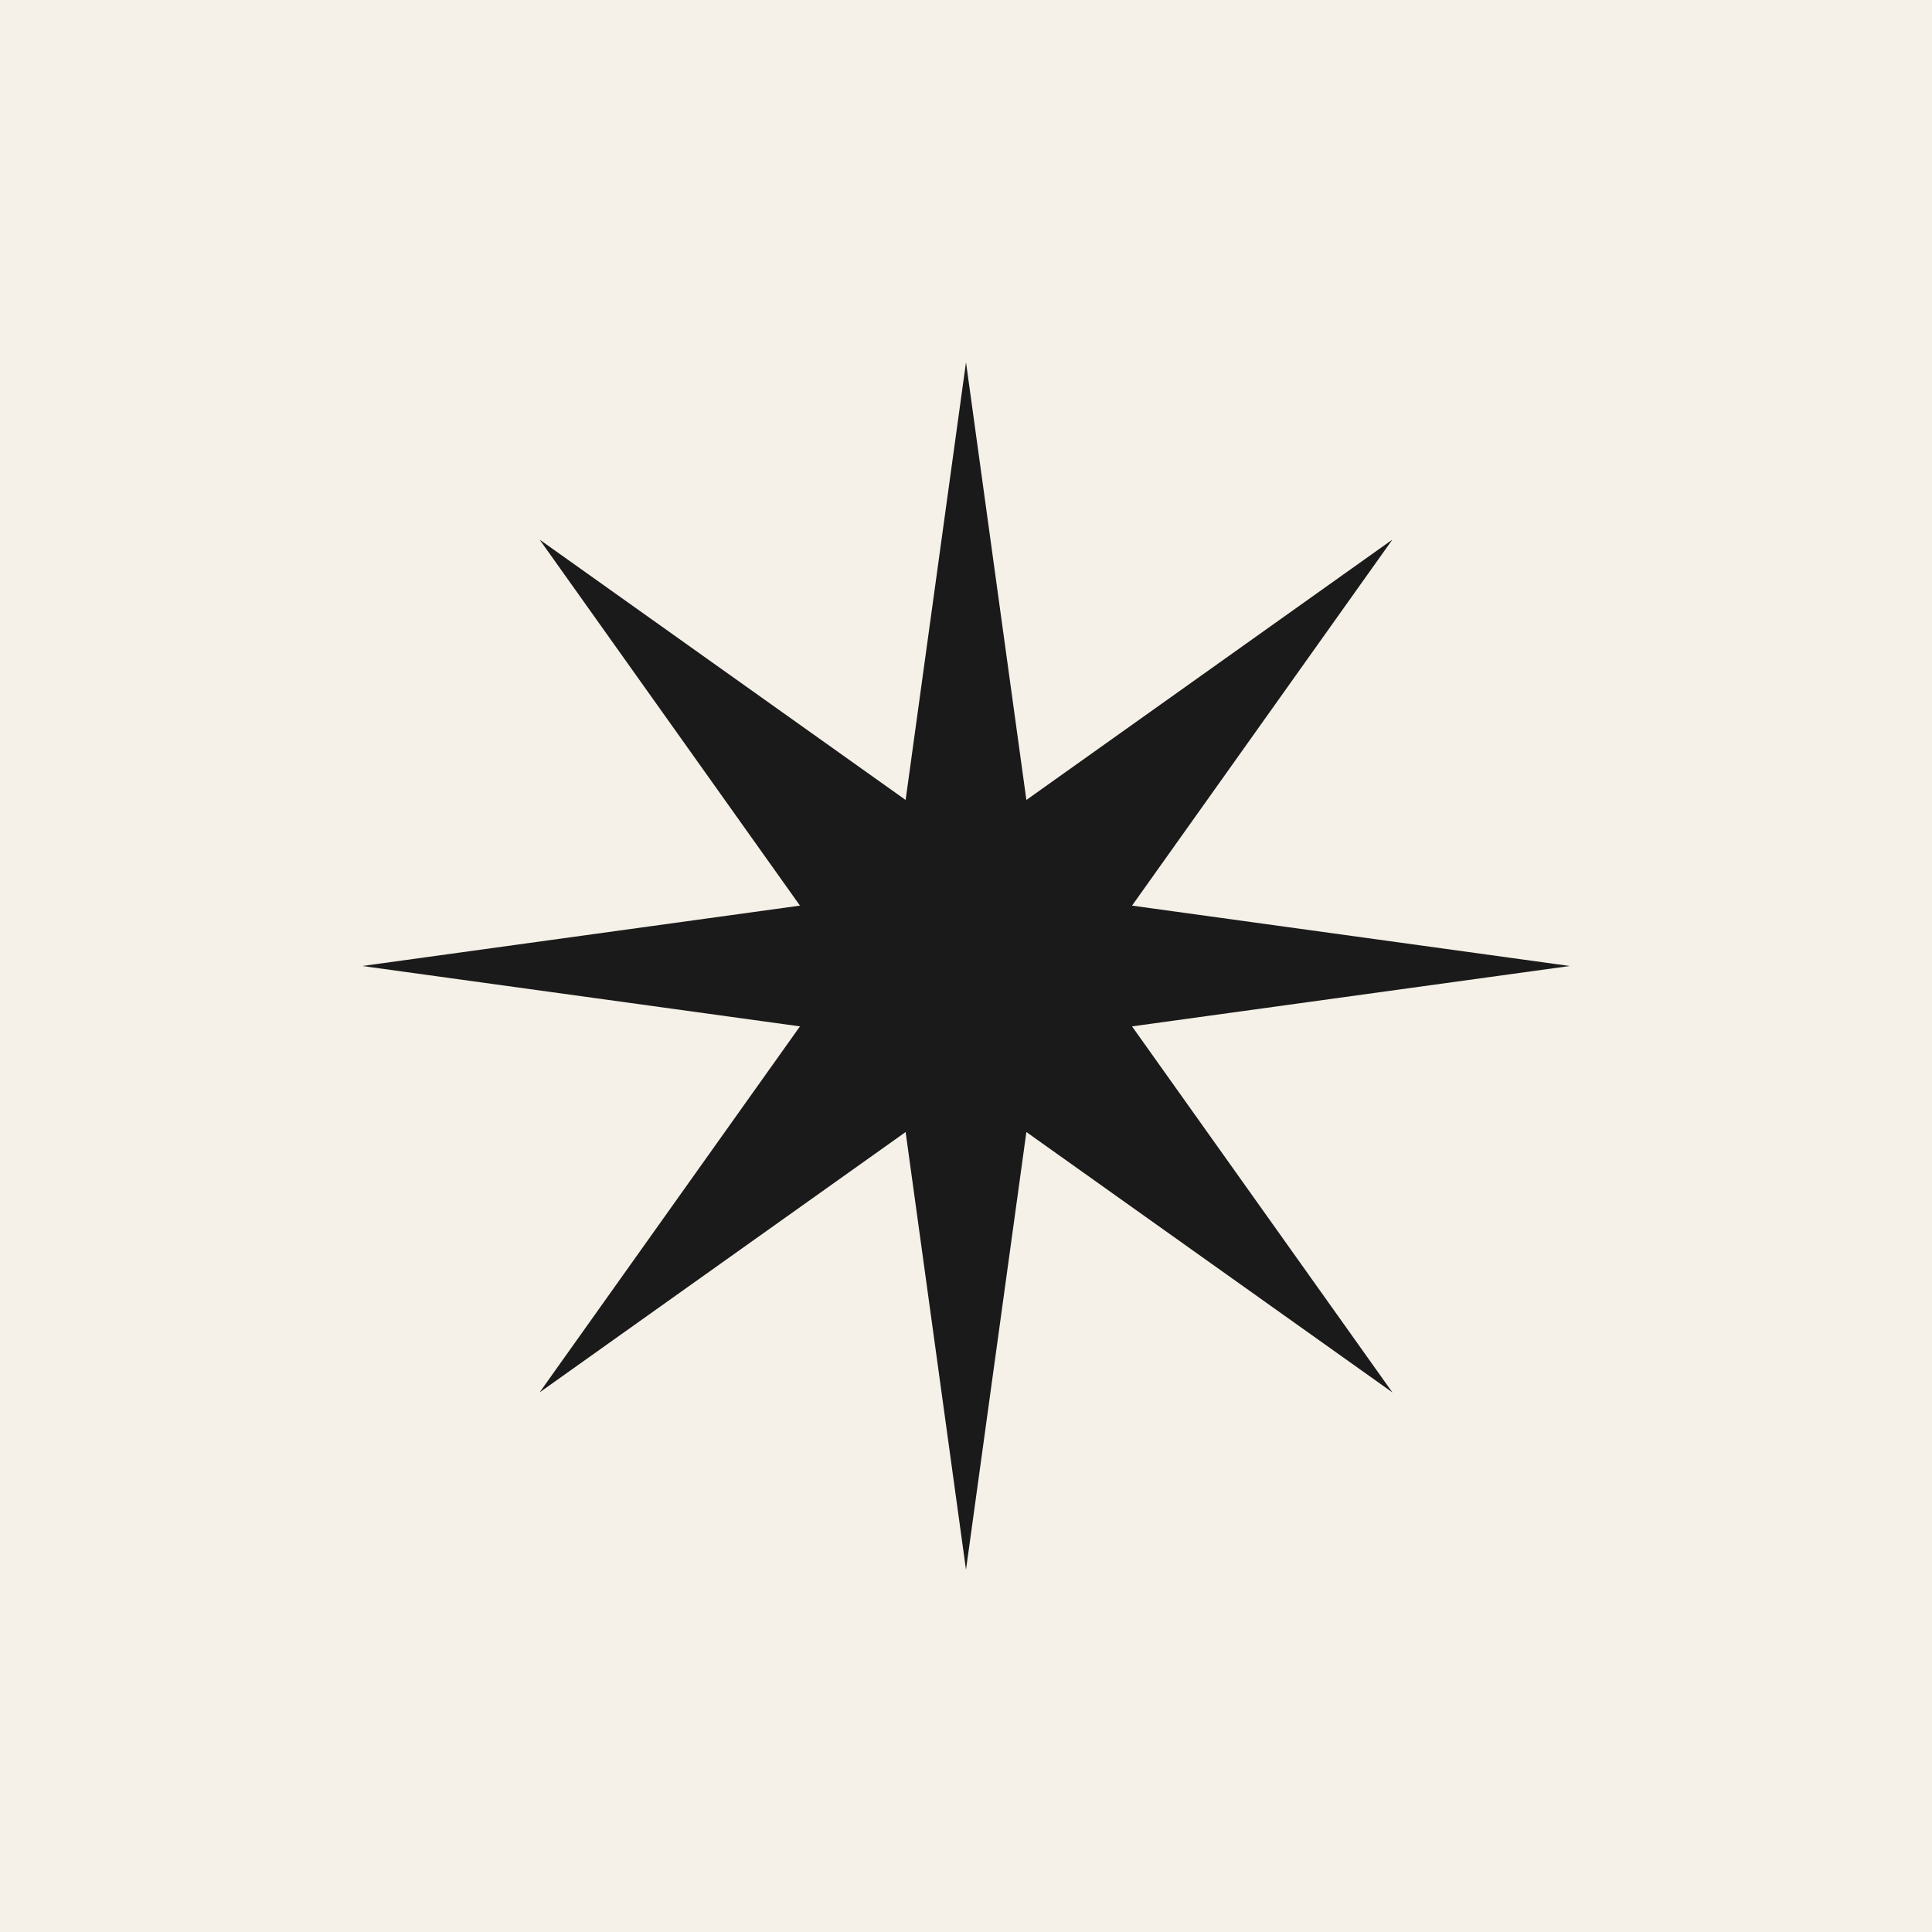
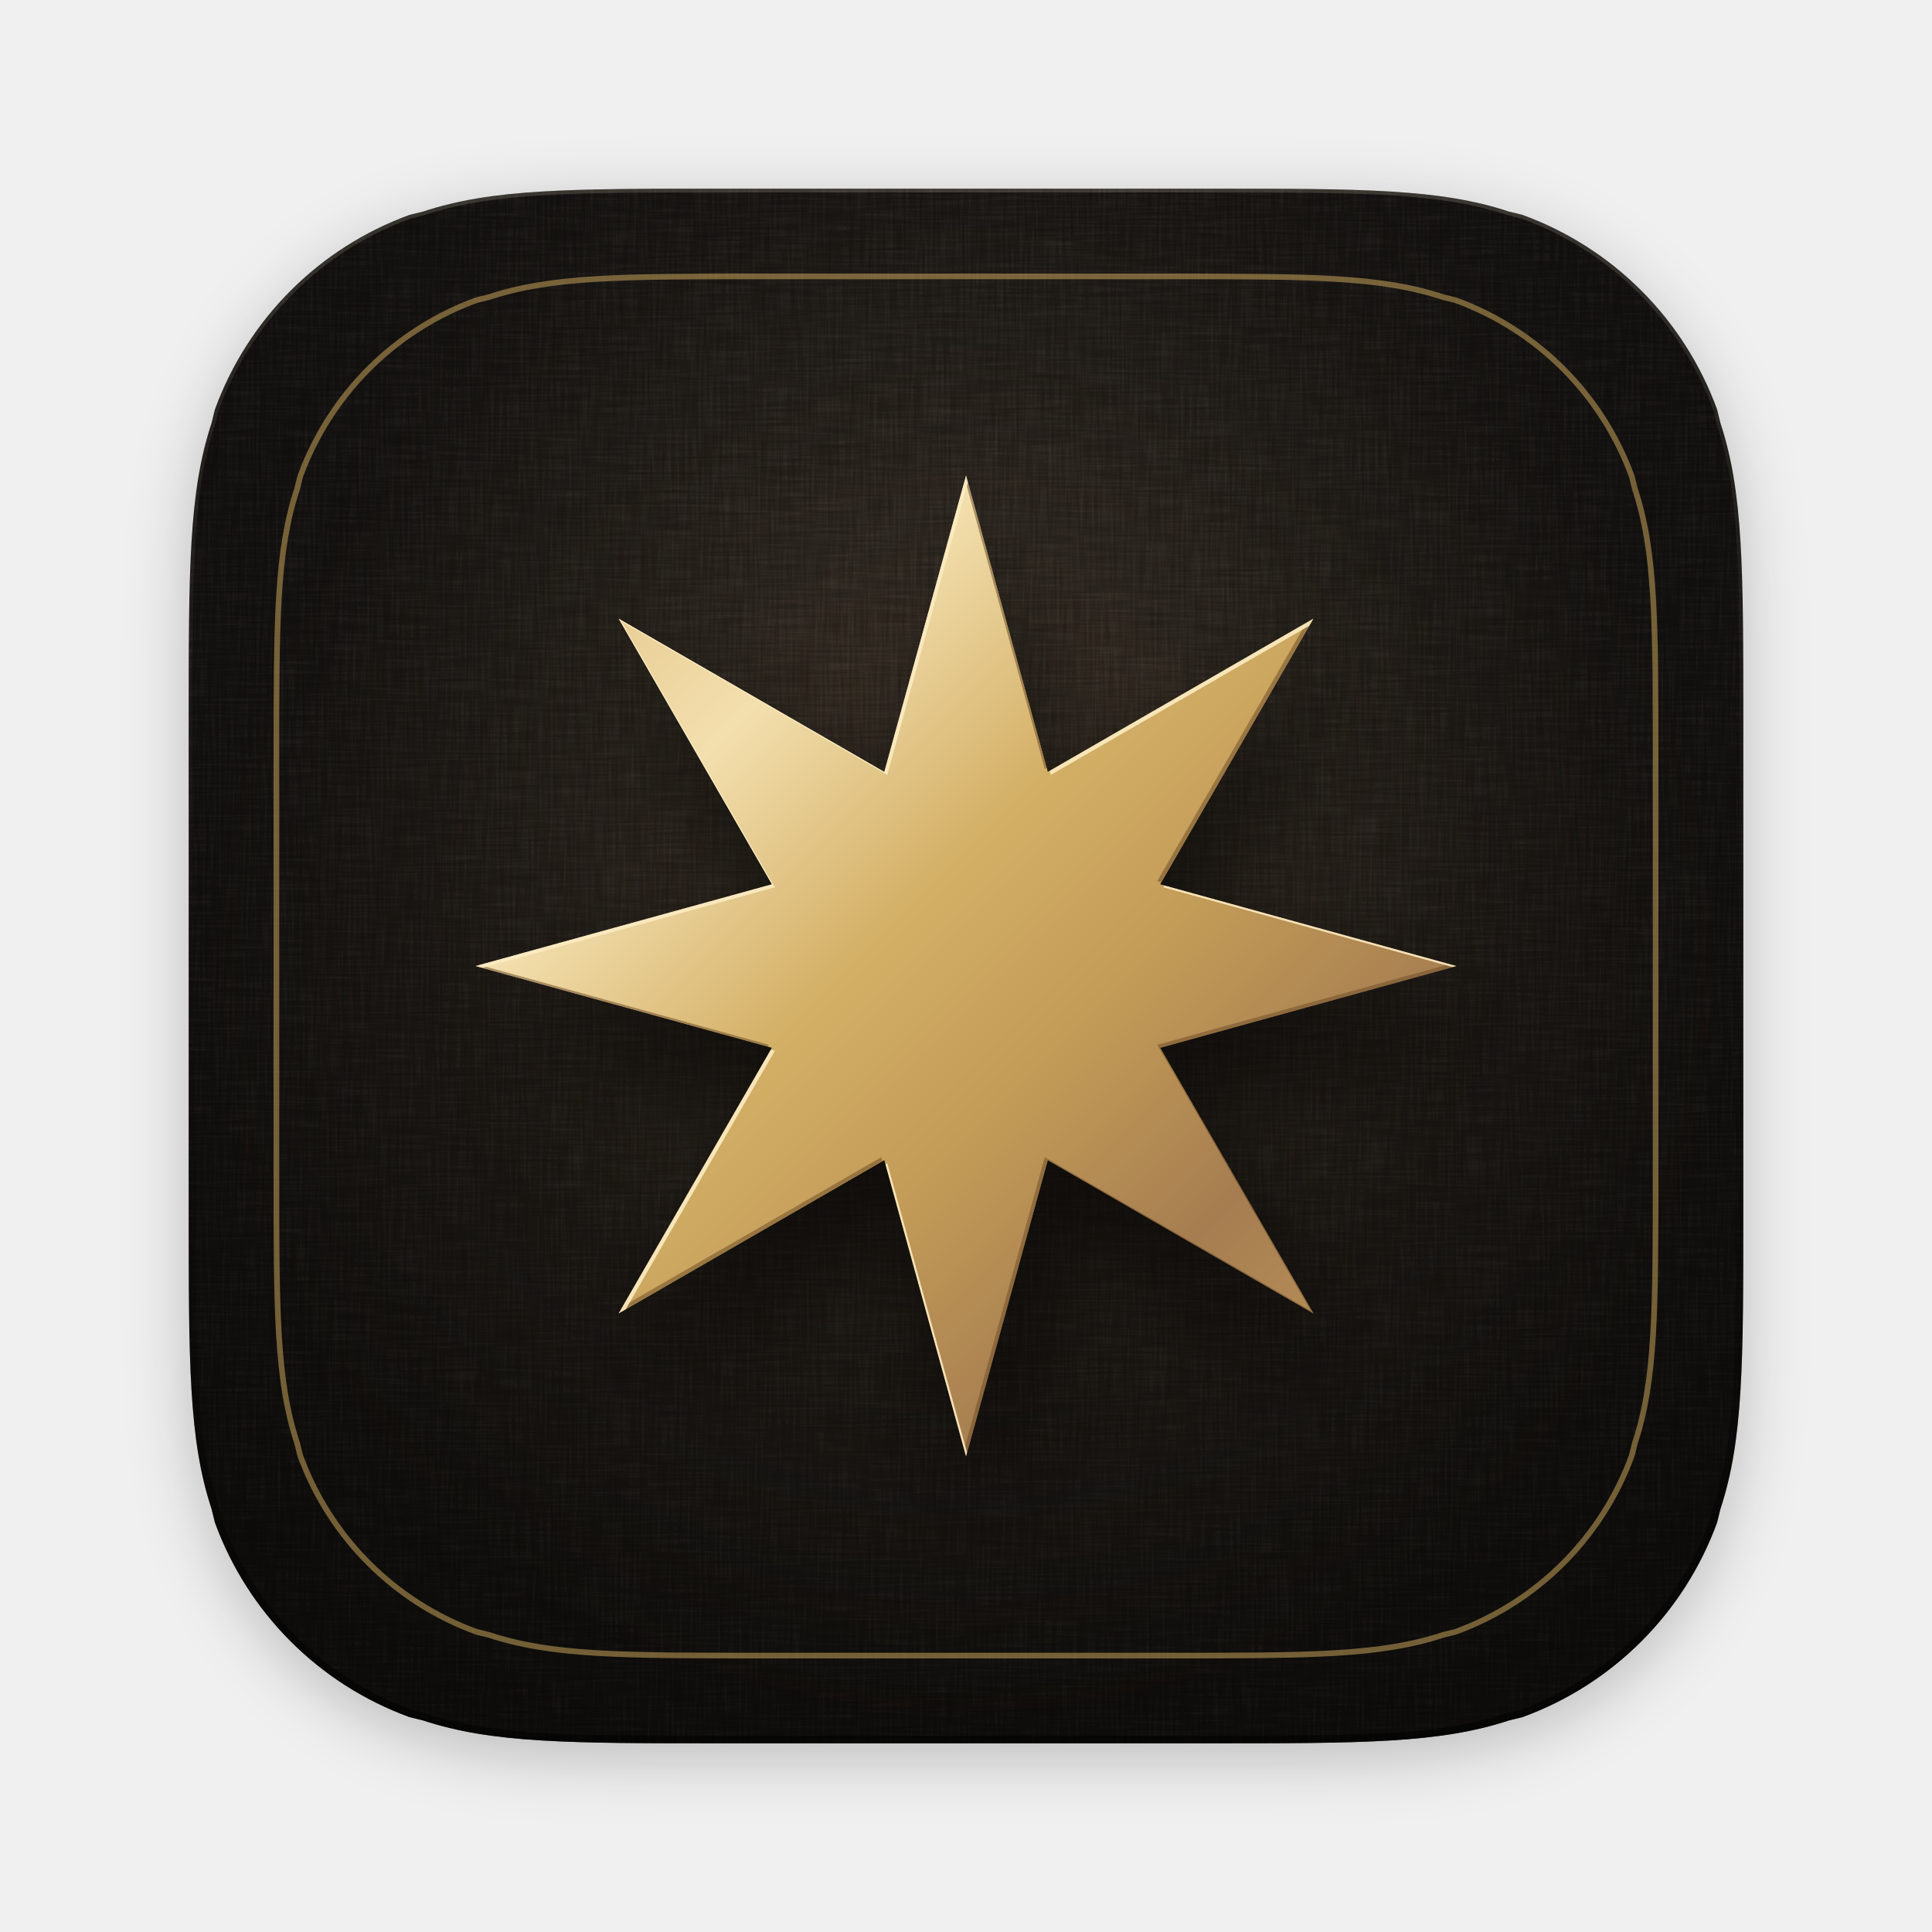
<svg xmlns="http://www.w3.org/2000/svg" width="1024" height="1024" viewBox="0 0 1024 1024">
-   <rect width="1024" height="1024" fill="#f5f1e8" />
-   <g transform="translate(512, 512)">
-     <path d="       M 0,-320       L 32,-88       L 226,-226       L 88,-32       L 320,0       L 88,32       L 226,226       L 32,88       L 0,320       L -32,88       L -226,226       L -88,32       L -320,0       L -88,-32       L -226,-226       L -32,-88       Z     " fill="#1a1a1a" />
+   <defs>
+     <clipPath id="tile-clip">
+       <path d="M383.414 100L640.586 100C722.193 100 762.997 100 799.794 112.143L806.921 113.888C854.878 131.344 892.656 169.122 910.112 217.079L911.857 224.206C924 261.003 924 301.807 924 383.414L924 640.586C924 722.193 924 762.997 911.857 799.794L910.112 806.921C892.656 854.878 854.878 892.656 806.921 910.112L799.794 911.857C762.997 924 722.193 924 640.586 924L383.414 924C301.807 924 261.003 924 224.206 911.857L217.079 910.112C169.122 892.656 131.344 854.878 113.888 806.921L112.143 799.794C100 762.997 100 722.193 100 640.586L100 383.414C100 301.807 100 261.003 112.143 224.206L113.888 217.079C131.344 169.122 169.122 131.344 217.079 113.888L224.206 112.143C261.003 100 301.807 100 383.414 100Z" />
+     </clipPath>
+     <radialGradient id="cloth" gradientUnits="userSpaceOnUse" cx="512" cy="347.2" r="659.2">
+       <stop offset="0" stop-color="#2A251F" />
+       <stop offset="0.52" stop-color="#141210" />
+       <stop offset="1" stop-color="#0C0B09" />
+     </radialGradient>
+     <linearGradient id="edge-light" gradientUnits="userSpaceOnUse" x1="0" y1="100" x2="0" y2="512">
+       <stop offset="0" stop-color="#FFF3DC" stop-opacity="0.16" />
+       <stop offset="0.35" stop-color="#FFF3DC" stop-opacity="0.07" />
+       <stop offset="1" stop-color="#FFF3DC" stop-opacity="0" />
+     </linearGradient>
+     <linearGradient id="edge-shade" gradientUnits="userSpaceOnUse" x1="0" y1="512" x2="0" y2="924">
+       <stop offset="0" stop-color="#000" stop-opacity="0" />
+       <stop offset="1" stop-color="#000" stop-opacity="0.55" />
+     </linearGradient>
+     <filter id="tile-shadow" filterUnits="userSpaceOnUse" x="0" y="0" width="1024" height="1024">
+       <feGaussianBlur stdDeviation="17" />
+       <feOffset dy="8" />
+       <feComponentTransfer>
+         <feFuncA type="linear" slope="0.22" />
+       </feComponentTransfer>
+     </filter>
+     <filter id="cloth-grain" filterUnits="userSpaceOnUse" x="100" y="100" width="824" height="824" color-interpolation-filters="sRGB">
+       <feTurbulence type="fractalNoise" baseFrequency="0.035 0.7" numOctaves="2" seed="4" result="weft" />
+       <feTurbulence type="fractalNoise" baseFrequency="0.7 0.035" numOctaves="2" seed="9" result="warp" />
+       <feComposite in="weft" in2="warp" operator="arithmetic" k2="0.5" k3="0.5" result="weave" />
+       <feColorMatrix in="weave" type="matrix" values="0 0 0 0 0.941  0 0 0 0 0.914  0 0 0 0 0.882  0.26 0 0 0 -0.13" result="light" />
+       <feColorMatrix in="weave" type="matrix" values="0 0 0 0 0  0 0 0 0 0  0 0 0 0 0  -1 0 0 0 0.5" result="dark" />
+       <feMerge>
+         <feMergeNode in="dark" />
+         <feMergeNode in="light" />
+       </feMerge>
+     </filter>
+     <radialGradient id="cloth-lit" gradientUnits="userSpaceOnUse" cx="512" cy="347.2" r="659.2">
+       <stop offset="0" stop-color="#fff" />
+       <stop offset="1" stop-color="#666" />
+     </radialGradient>
+     <mask id="cloth-light" maskUnits="userSpaceOnUse" x="100" y="100" width="824" height="824">
+       <rect x="100" y="100" width="824" height="824" fill="url(#cloth-lit)" />
+     </mask>
+     <linearGradient id="foil" gradientUnits="userSpaceOnUse" x1="16" y1="16" x2="84" y2="84">
+       <stop offset="0" stop-color="#E9CE96" />
+       <stop offset="0.16" stop-color="#F3DFAE" />
+       <stop offset="0.42" stop-color="#D3AF66" />
+       <stop offset="0.62" stop-color="#C39C58" />
+       <stop offset="0.86" stop-color="#A67D50" />
+       <stop offset="1" stop-color="#B38B56" />
+     </linearGradient>
+     <radialGradient id="glow" gradientUnits="userSpaceOnUse" cx="512" cy="512" r="405.6">
+       <stop offset="0" stop-color="#B68B5C" stop-opacity="0.13" />
+       <stop offset="0.55" stop-color="#B68B5C" stop-opacity="0.045" />
+       <stop offset="1" stop-color="#B68B5C" stop-opacity="0" />
+     </radialGradient>
+     <filter id="star-shadow" filterUnits="userSpaceOnUse" x="0" y="0" width="1024" height="1024">
+       <feGaussianBlur stdDeviation="5" />
+       <feOffset dx="2" dy="6" />
+       <feComponentTransfer>
+         <feFuncA type="linear" slope="0.6" />
+       </feComponentTransfer>
+     </filter>
+     <mask id="bevel-light" maskUnits="userSpaceOnUse" x="0" y="0" width="100" height="100">
+       <path d="M50 2l8 29 26-15-15 26 29 8-29 8 15 26-26-15-8 29-8-29-26 15 15-26-29-8 29-8-15-26 26 15z" fill="#fff" />
+       <path d="M50 2l8 29 26-15-15 26 29 8-29 8 15 26-26-15-8 29-8-29-26 15 15-26-29-8 29-8-15-26 26 15z" fill="#000" transform="translate(0.295 0.295)" />
+     </mask>
+     <mask id="bevel-shade" maskUnits="userSpaceOnUse" x="0" y="0" width="100" height="100">
+       <path d="M50 2l8 29 26-15-15 26 29 8-29 8 15 26-26-15-8 29-8-29-26 15 15-26-29-8 29-8-15-26 26 15z" fill="#fff" />
+       <path d="M50 2l8 29 26-15-15 26 29 8-29 8 15 26-26-15-8 29-8-29-26 15 15-26-29-8 29-8-15-26 26 15z" fill="#000" transform="translate(-0.295 -0.295)" />
+     </mask>
+   </defs>
+   <path d="M383.414 100L640.586 100C722.193 100 762.997 100 799.794 112.143L806.921 113.888C854.878 131.344 892.656 169.122 910.112 217.079L911.857 224.206C924 261.003 924 301.807 924 383.414L924 640.586C924 722.193 924 762.997 911.857 799.794L910.112 806.921C892.656 854.878 854.878 892.656 806.921 910.112L799.794 911.857C762.997 924 722.193 924 640.586 924L383.414 924C301.807 924 261.003 924 224.206 911.857L217.079 910.112C169.122 892.656 131.344 854.878 113.888 806.921L112.143 799.794C100 762.997 100 722.193 100 640.586L100 383.414C100 301.807 100 261.003 112.143 224.206L113.888 217.079C131.344 169.122 169.122 131.344 217.079 113.888L224.206 112.143C261.003 100 301.807 100 383.414 100Z" fill="#000" filter="url(#tile-shadow)" />
+   <path d="M383.414 100L640.586 100C722.193 100 762.997 100 799.794 112.143L806.921 113.888C854.878 131.344 892.656 169.122 910.112 217.079L911.857 224.206C924 261.003 924 301.807 924 383.414L924 640.586C924 722.193 924 762.997 911.857 799.794L910.112 806.921C892.656 854.878 854.878 892.656 806.921 910.112L799.794 911.857C762.997 924 722.193 924 640.586 924L383.414 924C301.807 924 261.003 924 224.206 911.857L217.079 910.112C169.122 892.656 131.344 854.878 113.888 806.921L112.143 799.794C100 762.997 100 722.193 100 640.586L100 383.414C100 301.807 100 261.003 112.143 224.206L113.888 217.079C131.344 169.122 169.122 131.344 217.079 113.888L224.206 112.143C261.003 100 301.807 100 383.414 100Z" fill="url(#cloth)" />
+   <g clip-path="url(#tile-clip)">
+     <g mask="url(#cloth-light)">
+       <rect x="100" y="100" width="824" height="824" fill="#000" fill-opacity="0" filter="url(#cloth-grain)" />
+     </g>
+     <path d="M383.414 100L640.586 100C722.193 100 762.997 100 799.794 112.143L806.921 113.888C854.878 131.344 892.656 169.122 910.112 217.079L911.857 224.206C924 261.003 924 301.807 924 383.414L924 640.586C924 722.193 924 762.997 911.857 799.794L910.112 806.921C892.656 854.878 854.878 892.656 806.921 910.112L799.794 911.857C762.997 924 722.193 924 640.586 924L383.414 924C301.807 924 261.003 924 224.206 911.857L217.079 910.112C169.122 892.656 131.344 854.878 113.888 806.921L112.143 799.794C100 762.997 100 722.193 100 640.586L100 383.414C100 301.807 100 261.003 112.143 224.206L113.888 217.079C131.344 169.122 169.122 131.344 217.079 113.888L224.206 112.143C261.003 100 301.807 100 383.414 100Z" fill="none" stroke="url(#edge-shade)" stroke-width="8" />
+     <path d="M383.414 100L640.586 100C722.193 100 762.997 100 799.794 112.143L806.921 113.888C854.878 131.344 892.656 169.122 910.112 217.079L911.857 224.206C924 261.003 924 301.807 924 383.414L924 640.586C924 722.193 924 762.997 911.857 799.794L910.112 806.921C892.656 854.878 854.878 892.656 806.921 910.112L799.794 911.857C762.997 924 722.193 924 640.586 924L383.414 924C301.807 924 261.003 924 224.206 911.857L217.079 910.112C169.122 892.656 131.344 854.878 113.888 806.921L112.143 799.794C100 762.997 100 722.193 100 640.586L100 383.414C100 301.807 100 261.003 112.143 224.206L113.888 217.079C131.344 169.122 169.122 131.344 217.079 113.888L224.206 112.143C261.003 100 301.807 100 383.414 100Z" fill="none" stroke="url(#edge-light)" stroke-width="4" />
+   </g>
+   <path d="M403.316 146.5L620.684 146.5C694.633 146.5 731.608 146.5 764.951 157.503L771.409 159.085C814.866 174.902 849.098 209.134 864.915 252.591L866.497 259.049C877.5 292.392 877.5 329.367 877.5 403.316L877.5 620.684C877.5 694.633 877.5 731.608 866.497 764.951L864.915 771.409C849.098 814.866 814.866 849.098 771.409 864.915L764.951 866.497C731.608 877.5 694.633 877.5 620.684 877.5L403.316 877.5C329.367 877.5 292.392 877.5 259.049 866.497L252.591 864.915C209.134 849.098 174.902 814.866 159.085 771.409L157.503 764.951C146.5 731.608 146.5 694.633 146.5 620.684L146.5 403.316C146.5 329.367 146.5 292.392 157.503 259.049L159.085 252.591C174.902 209.134 209.134 174.902 252.591 159.085L259.049 157.503C292.392 146.5 329.367 146.5 403.316 146.5Z" fill="none" stroke="#C7A25A" stroke-opacity="0.55" stroke-width="3" />
+   <circle cx="512" cy="512" r="405.6" fill="url(#glow)" />
+   <path d="M50 2l8 29 26-15-15 26 29 8-29 8 15 26-26-15-8 29-8-29-26 15 15-26-29-8 29-8-15-26 26 15z" transform="translate(241.167 241.167) scale(5.417)" fill="#000" filter="url(#star-shadow)" />
+   <path d="M50 2l8 29 26-15-15 26 29 8-29 8 15 26-26-15-8 29-8-29-26 15 15-26-29-8 29-8-15-26 26 15z" transform="translate(241.167 241.167) scale(5.417)" fill="url(#foil)" />
+   <g transform="translate(241.167 241.167) scale(5.417)">
+     <path d="M50 2l8 29 26-15-15 26 29 8-29 8 15 26-26-15-8 29-8-29-26 15 15-26-29-8 29-8-15-26 26 15z" fill="#6F4F2B" fill-opacity="0.55" mask="url(#bevel-shade)" />
+     <path d="M50 2l8 29 26-15-15 26 29 8-29 8 15 26-26-15-8 29-8-29-26 15 15-26-29-8 29-8-15-26 26 15z" fill="#FBEBC2" fill-opacity="0.9" mask="url(#bevel-light)" />
  </g>
</svg>
